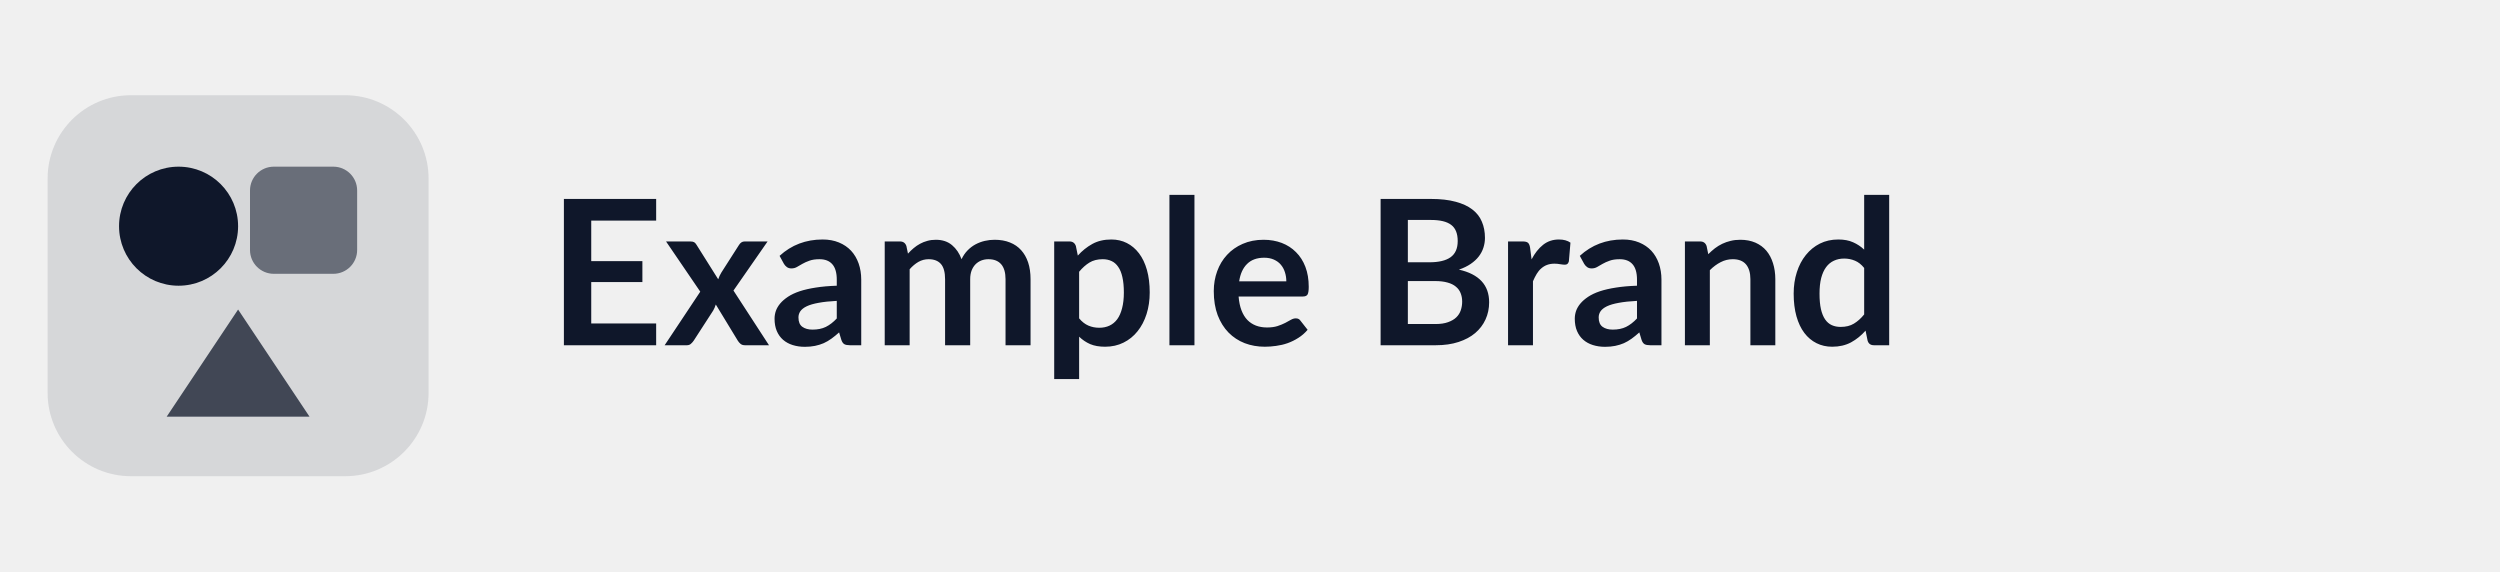
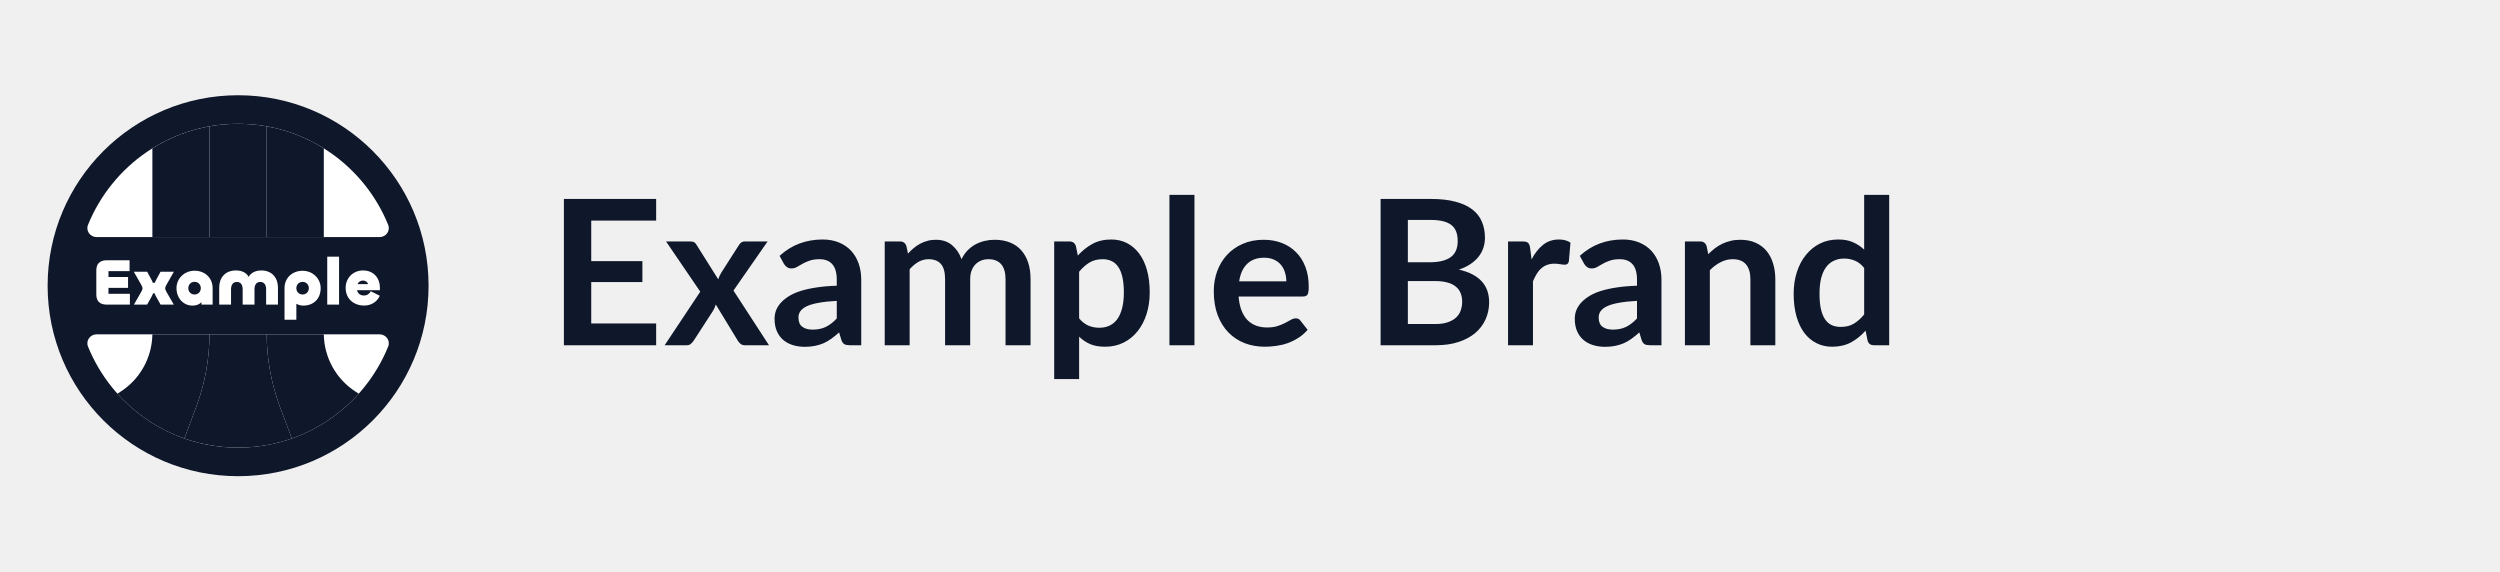
<svg xmlns="http://www.w3.org/2000/svg" viewBox="0 0 420 96" role="img" aria-labelledby="wm-mono-title">
-   <g fill="#0f172a">
-     <rect x="8" y="16" width="64" height="64" rx="14" opacity="0.12" />
-     <circle cx="30" cy="38" r="10" />
-     <rect x="42" y="28" width="18" height="18" rx="4" opacity="0.55" />
-     <path d="M40 52 L52 70 H28 Z" opacity="0.75" />
+   <g transform="translate(8 16) scale(0.8)">
+     <g>
+       <g id="outline">
+         <path d="M80 40C80 62.091 62.091 80 40 80C17.909 80 0 62.091 0 40C0 17.909 17.909 0 40 0C62.091 0 80 17.909 80 40Z" fill="#0f172a" />
+       </g>
+       <path d="M69.713 50.213C71.064 50.213 72.024 51.526 71.516 52.778C66.466 65.223 54.257 74 39.999 74C25.741 74 13.532 65.223 8.482 52.778C7.974 51.526 8.935 50.213 10.285 50.213H69.713Z" fill="#ffffff" />
+       <path d="M71.516 27.222C72.024 28.474 71.064 29.787 69.713 29.787H10.285C8.935 29.787 7.974 28.474 8.482 27.222C13.532 14.777 25.741 6 39.999 6C54.257 6 66.466 14.777 71.516 27.222Z" fill="#ffffff" />
+       <g transform="translate(40 33.8965) scale(0.01380021 -0.01380021) translate(-2227.5 -730)">
+         <path fill="#ffffff" d="M581 0V165H255V255H553V420H255V510H576V675H230C116 675 70 615 70 520V155C70 60 116 0 230 0ZM843 0 914 127C922 141 928 156 933 172H958C963 156 969 141 977 127L1048 0H1249L1140 190C1125 216 1118 233 1118 249C1118 264 1124 279 1137 301L1250 500H1047L977 370C970 358 965 345 960 332H931C926 345 921 358 914 370L844 500H641L754 301C767 279 773 264 773 249C773 233 766 216 751 190L642 0ZM1535 -15C1593 -15 1638 4 1670 37V0H1840V251C1840 404 1725 516 1565 516C1409 516 1290 396 1290 251C1290 105 1389 -15 1535 -15ZM1565 154C1508 154 1470 198 1470 250C1470 303 1508 347 1565 347C1622 347 1660 303 1660 250C1660 198 1622 154 1565 154ZM2579 520C2493 520 2421 483 2388 422C2357 483 2289 520 2195 520C2023 520 1940 400 1940 261V0H2120V230C2120 293 2143 345 2209 345C2275 345 2297 293 2297 230V0H2477V230C2477 293 2499 345 2565 345C2631 345 2654 293 2654 230V0H2834V261C2834 400 2751 520 2579 520ZM3114 -230V13C3145 -4 3182 -15 3219 -15C3378 -15 3484 91 3484 251C3484 396 3365 515 3209 515C3049 515 2934 404 2934 251V-230ZM3209 154C3152 154 3114 198 3114 250C3114 303 3152 346 3209 346C3266 346 3304 303 3304 250C3304 198 3266 154 3209 154ZM3584 730V0H3764V730ZM4144 -14C4256 -14 4341 42 4384 135L4246 204C4228 165 4190 139 4142 139C4087 139 4049 169 4037 219H4385V264C4385 398 4294 520 4130 520C3972 520 3864 400 3864 256C3864 92 3984 -14 4144 -14ZM4045 312C4056 341 4085 366 4128 366C4170 366 4198 340 4206 312Z" />
+       </g>
+       <path d="M34 6.528C35.948 6.181 37.953 6 40 6C42.047 6 44.052 6.181 46 6.528V29.787H34V6.528Z" fill="#0f172a" />
+       <path d="M46.001 50.213H33.999C33.974 55.431 33.024 60.604 31.191 65.491L28.719 72.084C32.249 73.325 36.046 74 40 74C43.955 74 47.751 73.325 51.282 72.084L48.809 65.491C46.977 60.604 46.026 55.431 46.001 50.213Z" fill="#0f172a" />
+       <path d="M46 6.528C50.341 7.301 54.397 8.897 58 11.15V29.787H46V6.528Z" fill="#0f172a" />
+       <path d="M51.281 72.084C56.738 70.165 61.558 66.893 65.339 62.67L64.749 62.295C60.605 59.658 58.072 55.115 58.001 50.213H46C46.025 55.431 46.976 60.604 48.809 65.491L51.281 72.084Z" fill="#0f172a" />
+       <path d="M22 11.15C25.603 8.897 29.659 7.301 34 6.528V29.787H22V11.15Z" fill="#0f172a" />
+       <path d="M21.998 50.213H33.999C33.974 55.409 33.031 60.56 31.214 65.428L28.718 72.084C23.261 70.165 18.441 66.893 14.66 62.67L15.25 62.295C19.394 59.658 21.926 55.115 21.998 50.213Z" fill="#0f172a" />
+     </g>
  </g>
  <text x="92" y="58" font-family="Lato, system-ui, sans-serif" font-size="34" font-weight="700" fill="#0f172a">Example Brand</text>
</svg>
